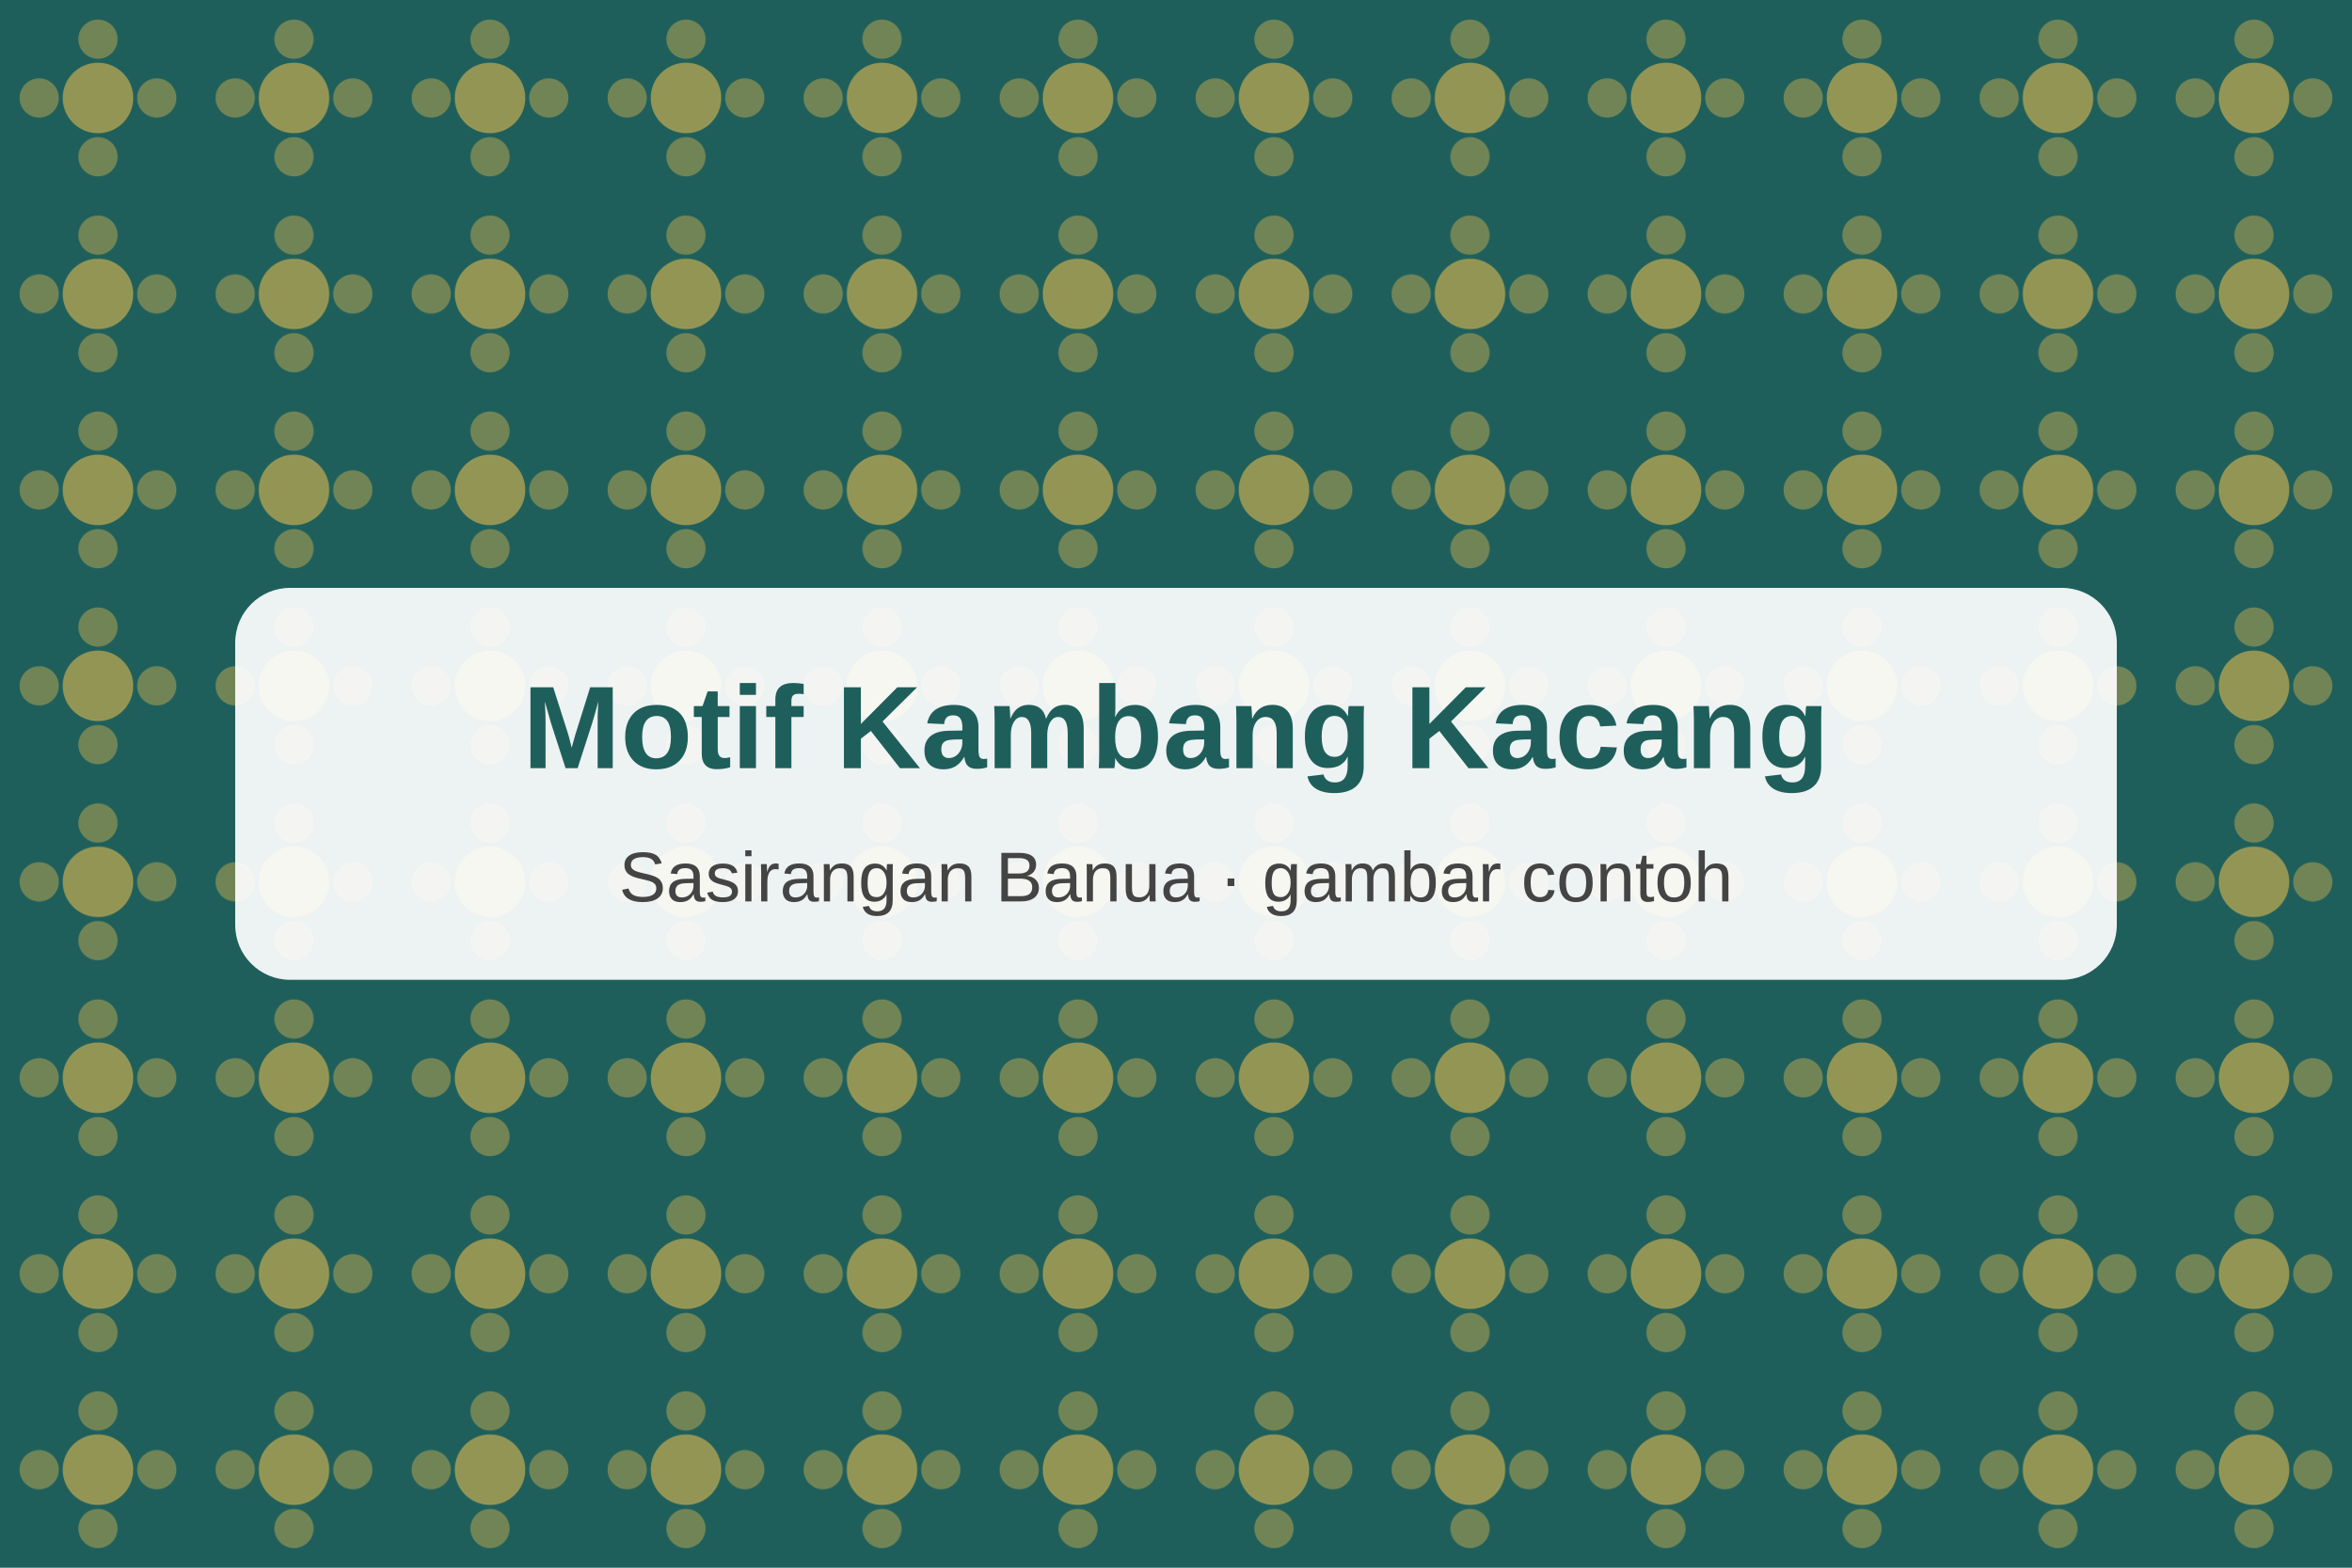
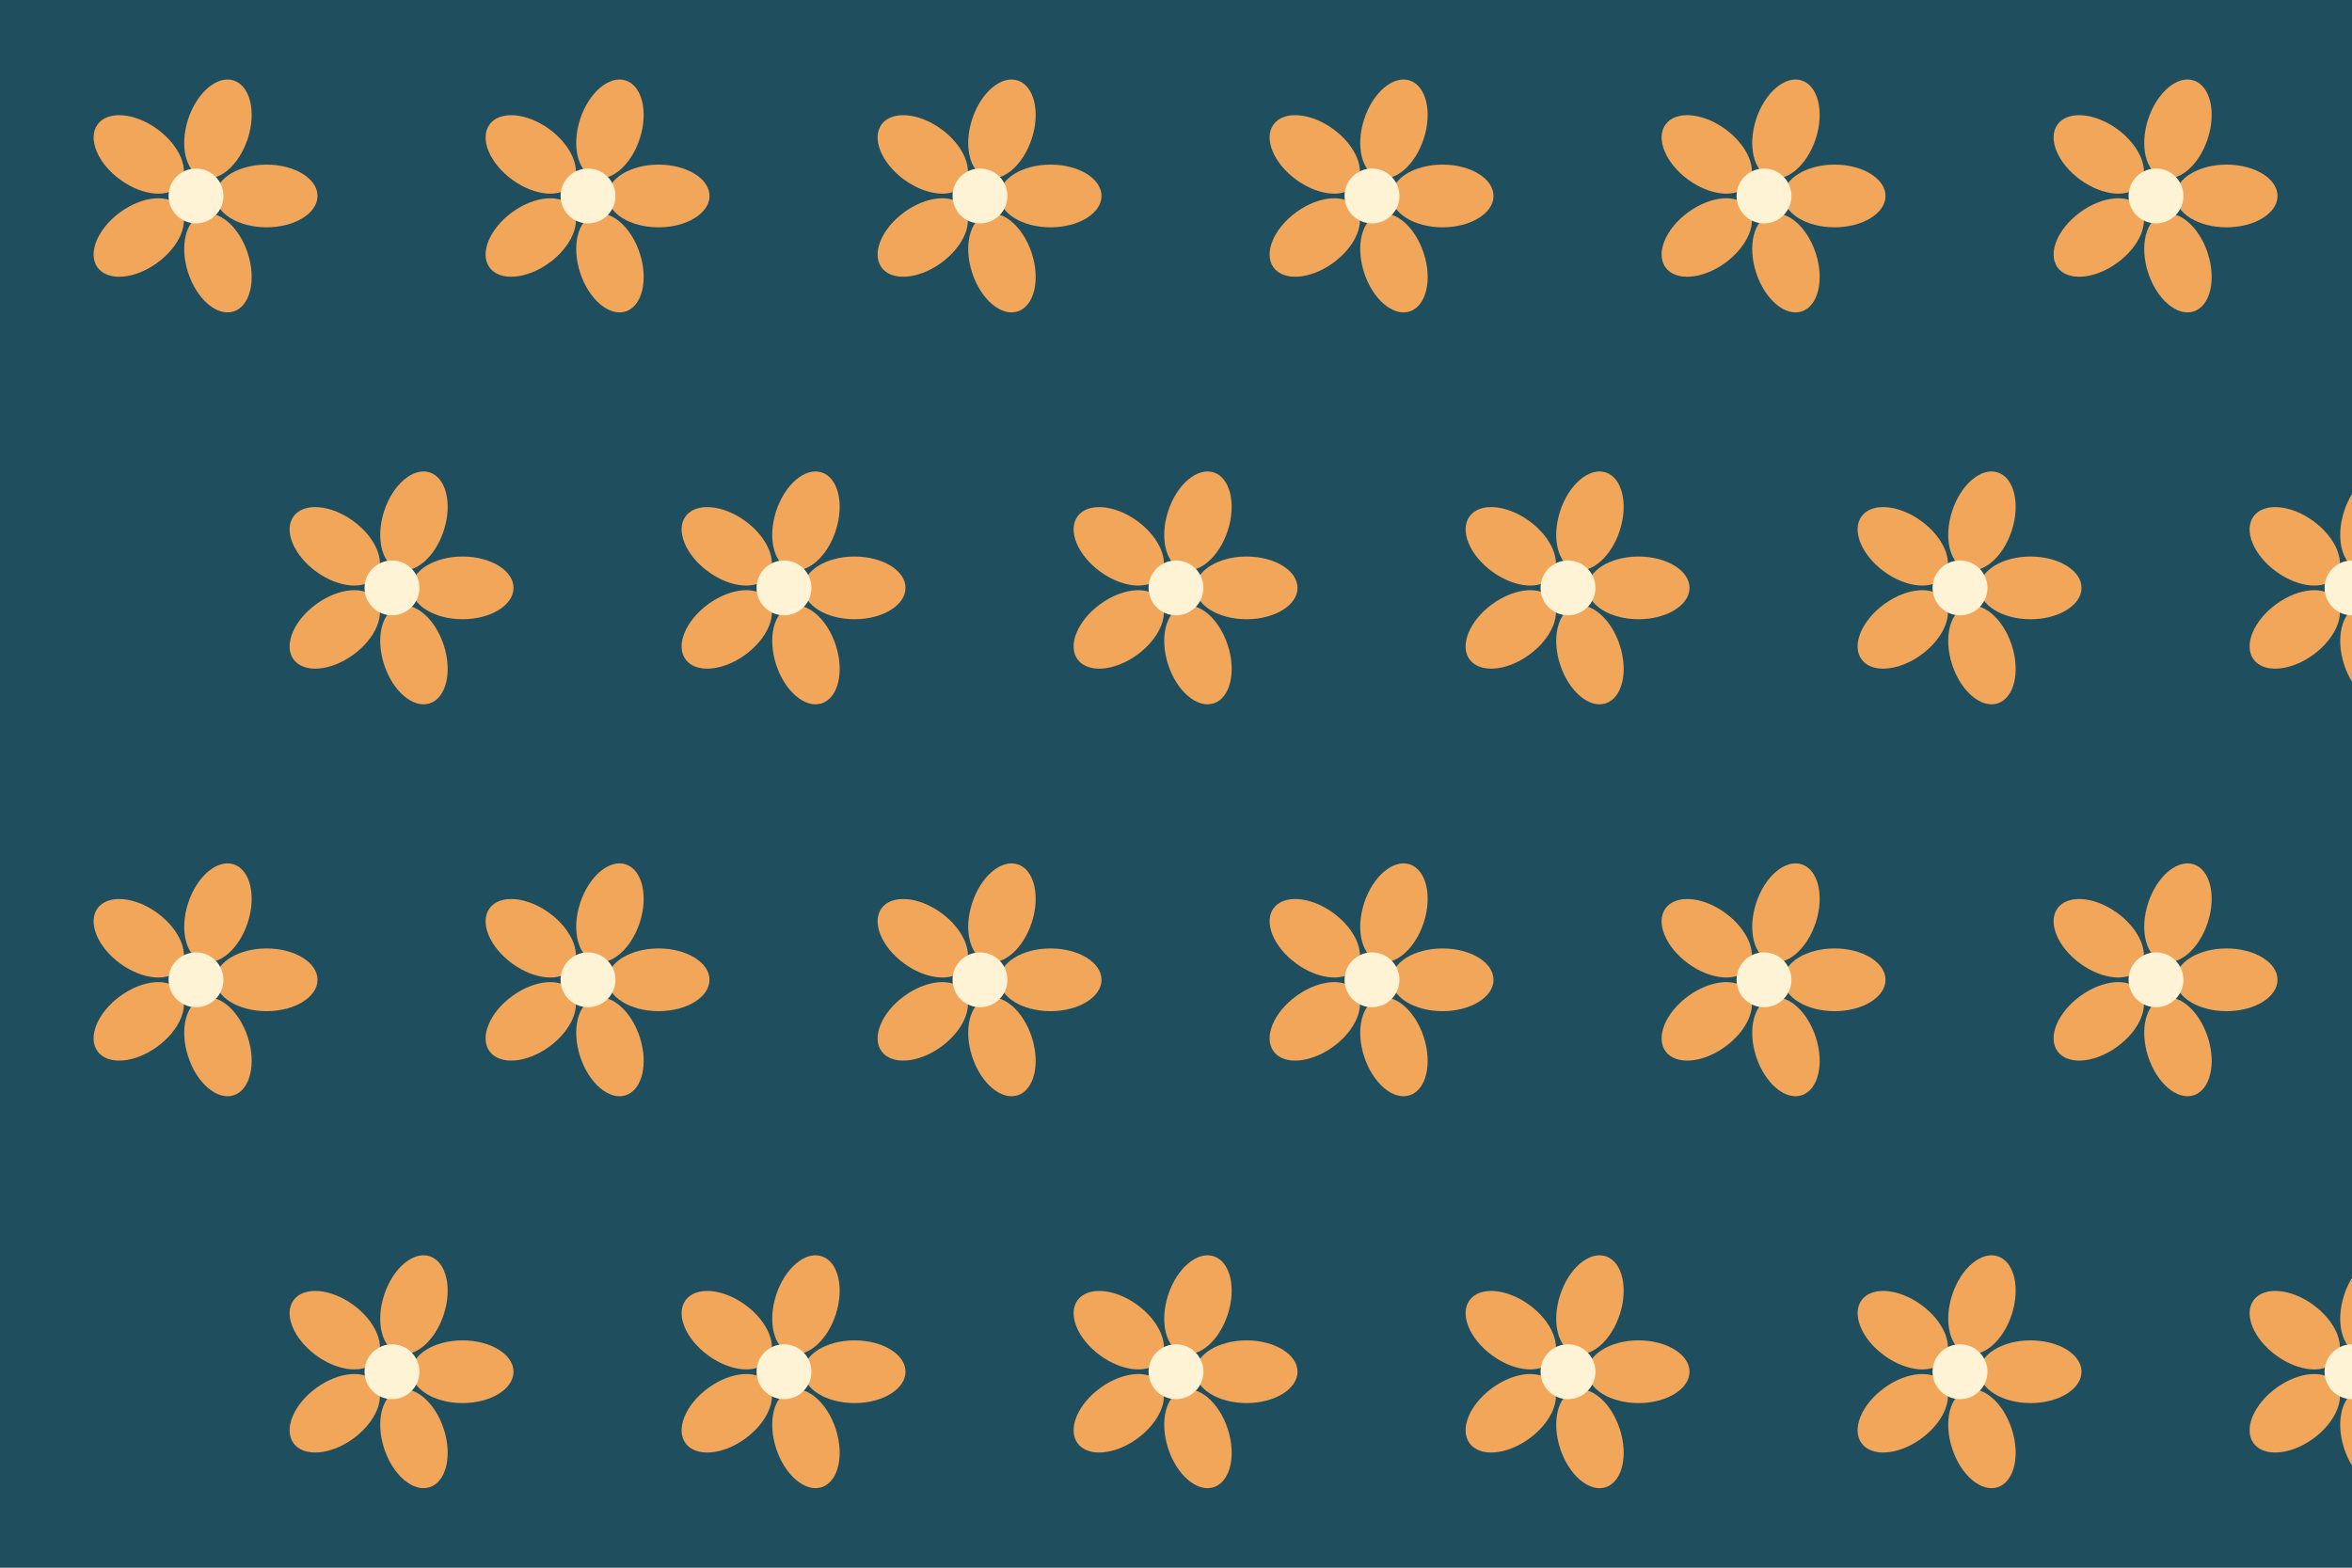
- <svg xmlns="http://www.w3.org/2000/svg" width="600" height="400" viewBox="0 0 600 400">
-   <defs>
-     <pattern id="p" width="50" height="50" patternUnits="userSpaceOnUse">
-       <circle cx="25" cy="25" r="9" fill="#f2c14e" />
-       <circle cx="25" cy="10" r="5" fill="#f2c14e" opacity=".7" />
-       <circle cx="25" cy="40" r="5" fill="#f2c14e" opacity=".7" />
-       <circle cx="10" cy="25" r="5" fill="#f2c14e" opacity=".7" />
-       <circle cx="40" cy="25" r="5" fill="#f2c14e" opacity=".7" />
-     </pattern>
-   </defs>
-   <rect width="600" height="400" fill="#1f5f5b" />
-   <rect width="600" height="400" fill="url(#p)" opacity="0.55" />
-   <rect x="60" y="150" width="480" height="100" rx="14" fill="#ffffff" opacity="0.92" />
-   <text x="300" y="196" text-anchor="middle" font-family="Segoe UI, Arial, sans-serif" font-size="30" font-weight="700" fill="#1f5f5b">Motif Kambang Kacang</text>
-   <text x="300" y="230" text-anchor="middle" font-family="Segoe UI, Arial, sans-serif" font-size="18" fill="#444">Sasirangan Banua · gambar contoh</text>
+ <svg xmlns="http://www.w3.org/2000/svg" viewBox="0 0 600 400" width="600" height="400">
+   <rect width="600" height="400" fill="#1f4e5f" />
+   <ellipse cx="68.0" cy="50.0" rx="13" ry="8" transform="rotate(0 68.0 50.0)" fill="#f2a65a" />
+   <ellipse cx="55.6" cy="67.1" rx="13" ry="8" transform="rotate(72 55.6 67.1)" fill="#f2a65a" />
+   <ellipse cx="35.4" cy="60.6" rx="13" ry="8" transform="rotate(144 35.4 60.6)" fill="#f2a65a" />
+   <ellipse cx="35.4" cy="39.4" rx="13" ry="8" transform="rotate(216 35.4 39.4)" fill="#f2a65a" />
+   <ellipse cx="55.6" cy="32.9" rx="13" ry="8" transform="rotate(288 55.6 32.9)" fill="#f2a65a" />
+   <circle cx="50" cy="50" r="7" fill="#fff3d6" />
+   <ellipse cx="168.0" cy="50.0" rx="13" ry="8" transform="rotate(0 168.0 50.0)" fill="#f2a65a" />
+   <ellipse cx="155.6" cy="67.1" rx="13" ry="8" transform="rotate(72 155.6 67.1)" fill="#f2a65a" />
+   <ellipse cx="135.4" cy="60.6" rx="13" ry="8" transform="rotate(144 135.4 60.6)" fill="#f2a65a" />
+   <ellipse cx="135.4" cy="39.4" rx="13" ry="8" transform="rotate(216 135.4 39.4)" fill="#f2a65a" />
+   <ellipse cx="155.6" cy="32.9" rx="13" ry="8" transform="rotate(288 155.6 32.9)" fill="#f2a65a" />
+   <circle cx="150" cy="50" r="7" fill="#fff3d6" />
+   <ellipse cx="268.0" cy="50.0" rx="13" ry="8" transform="rotate(0 268.0 50.0)" fill="#f2a65a" />
+   <ellipse cx="255.6" cy="67.1" rx="13" ry="8" transform="rotate(72 255.6 67.1)" fill="#f2a65a" />
+   <ellipse cx="235.4" cy="60.6" rx="13" ry="8" transform="rotate(144 235.4 60.6)" fill="#f2a65a" />
+   <ellipse cx="235.4" cy="39.4" rx="13" ry="8" transform="rotate(216 235.4 39.4)" fill="#f2a65a" />
+   <ellipse cx="255.6" cy="32.9" rx="13" ry="8" transform="rotate(288 255.6 32.9)" fill="#f2a65a" />
+   <circle cx="250" cy="50" r="7" fill="#fff3d6" />
+   <ellipse cx="368.0" cy="50.0" rx="13" ry="8" transform="rotate(0 368.0 50.0)" fill="#f2a65a" />
+   <ellipse cx="355.6" cy="67.1" rx="13" ry="8" transform="rotate(72 355.6 67.1)" fill="#f2a65a" />
+   <ellipse cx="335.4" cy="60.6" rx="13" ry="8" transform="rotate(144 335.4 60.6)" fill="#f2a65a" />
+   <ellipse cx="335.4" cy="39.4" rx="13" ry="8" transform="rotate(216 335.4 39.4)" fill="#f2a65a" />
+   <ellipse cx="355.6" cy="32.9" rx="13" ry="8" transform="rotate(288 355.6 32.9)" fill="#f2a65a" />
+   <circle cx="350" cy="50" r="7" fill="#fff3d6" />
+   <ellipse cx="468.0" cy="50.0" rx="13" ry="8" transform="rotate(0 468.0 50.0)" fill="#f2a65a" />
+   <ellipse cx="455.6" cy="67.1" rx="13" ry="8" transform="rotate(72 455.6 67.1)" fill="#f2a65a" />
+   <ellipse cx="435.4" cy="60.6" rx="13" ry="8" transform="rotate(144 435.4 60.6)" fill="#f2a65a" />
+   <ellipse cx="435.4" cy="39.4" rx="13" ry="8" transform="rotate(216 435.4 39.4)" fill="#f2a65a" />
+   <ellipse cx="455.6" cy="32.9" rx="13" ry="8" transform="rotate(288 455.6 32.9)" fill="#f2a65a" />
+   <circle cx="450" cy="50" r="7" fill="#fff3d6" />
+   <ellipse cx="568.0" cy="50.0" rx="13" ry="8" transform="rotate(0 568.0 50.0)" fill="#f2a65a" />
+   <ellipse cx="555.6" cy="67.1" rx="13" ry="8" transform="rotate(72 555.6 67.1)" fill="#f2a65a" />
+   <ellipse cx="535.4" cy="60.6" rx="13" ry="8" transform="rotate(144 535.4 60.6)" fill="#f2a65a" />
+   <ellipse cx="535.4" cy="39.4" rx="13" ry="8" transform="rotate(216 535.4 39.4)" fill="#f2a65a" />
+   <ellipse cx="555.6" cy="32.9" rx="13" ry="8" transform="rotate(288 555.6 32.9)" fill="#f2a65a" />
+   <circle cx="550" cy="50" r="7" fill="#fff3d6" />
+   <ellipse cx="118.0" cy="150.0" rx="13" ry="8" transform="rotate(0 118.0 150.0)" fill="#f2a65a" />
+   <ellipse cx="105.6" cy="167.1" rx="13" ry="8" transform="rotate(72 105.6 167.1)" fill="#f2a65a" />
+   <ellipse cx="85.4" cy="160.6" rx="13" ry="8" transform="rotate(144 85.4 160.6)" fill="#f2a65a" />
+   <ellipse cx="85.4" cy="139.4" rx="13" ry="8" transform="rotate(216 85.4 139.4)" fill="#f2a65a" />
+   <ellipse cx="105.6" cy="132.9" rx="13" ry="8" transform="rotate(288 105.6 132.9)" fill="#f2a65a" />
+   <circle cx="100" cy="150" r="7" fill="#fff3d6" />
+   <ellipse cx="218.0" cy="150.0" rx="13" ry="8" transform="rotate(0 218.0 150.0)" fill="#f2a65a" />
+   <ellipse cx="205.6" cy="167.1" rx="13" ry="8" transform="rotate(72 205.6 167.1)" fill="#f2a65a" />
+   <ellipse cx="185.4" cy="160.6" rx="13" ry="8" transform="rotate(144 185.4 160.6)" fill="#f2a65a" />
+   <ellipse cx="185.4" cy="139.4" rx="13" ry="8" transform="rotate(216 185.4 139.4)" fill="#f2a65a" />
+   <ellipse cx="205.6" cy="132.9" rx="13" ry="8" transform="rotate(288 205.6 132.9)" fill="#f2a65a" />
+   <circle cx="200" cy="150" r="7" fill="#fff3d6" />
+   <ellipse cx="318.0" cy="150.0" rx="13" ry="8" transform="rotate(0 318.0 150.0)" fill="#f2a65a" />
+   <ellipse cx="305.6" cy="167.1" rx="13" ry="8" transform="rotate(72 305.6 167.1)" fill="#f2a65a" />
+   <ellipse cx="285.4" cy="160.6" rx="13" ry="8" transform="rotate(144 285.4 160.6)" fill="#f2a65a" />
+   <ellipse cx="285.4" cy="139.4" rx="13" ry="8" transform="rotate(216 285.4 139.4)" fill="#f2a65a" />
+   <ellipse cx="305.6" cy="132.9" rx="13" ry="8" transform="rotate(288 305.6 132.9)" fill="#f2a65a" />
+   <circle cx="300" cy="150" r="7" fill="#fff3d6" />
+   <ellipse cx="418.0" cy="150.0" rx="13" ry="8" transform="rotate(0 418.0 150.0)" fill="#f2a65a" />
+   <ellipse cx="405.6" cy="167.1" rx="13" ry="8" transform="rotate(72 405.6 167.1)" fill="#f2a65a" />
+   <ellipse cx="385.4" cy="160.6" rx="13" ry="8" transform="rotate(144 385.4 160.6)" fill="#f2a65a" />
+   <ellipse cx="385.4" cy="139.4" rx="13" ry="8" transform="rotate(216 385.4 139.4)" fill="#f2a65a" />
+   <ellipse cx="405.6" cy="132.9" rx="13" ry="8" transform="rotate(288 405.6 132.9)" fill="#f2a65a" />
+   <circle cx="400" cy="150" r="7" fill="#fff3d6" />
+   <ellipse cx="518.0" cy="150.0" rx="13" ry="8" transform="rotate(0 518.0 150.0)" fill="#f2a65a" />
+   <ellipse cx="505.6" cy="167.1" rx="13" ry="8" transform="rotate(72 505.6 167.1)" fill="#f2a65a" />
+   <ellipse cx="485.4" cy="160.6" rx="13" ry="8" transform="rotate(144 485.4 160.6)" fill="#f2a65a" />
+   <ellipse cx="485.4" cy="139.4" rx="13" ry="8" transform="rotate(216 485.4 139.4)" fill="#f2a65a" />
+   <ellipse cx="505.6" cy="132.9" rx="13" ry="8" transform="rotate(288 505.6 132.9)" fill="#f2a65a" />
+   <circle cx="500" cy="150" r="7" fill="#fff3d6" />
+   <ellipse cx="618.0" cy="150.0" rx="13" ry="8" transform="rotate(0 618.0 150.0)" fill="#f2a65a" />
+   <ellipse cx="605.6" cy="167.1" rx="13" ry="8" transform="rotate(72 605.6 167.1)" fill="#f2a65a" />
+   <ellipse cx="585.4" cy="160.6" rx="13" ry="8" transform="rotate(144 585.4 160.6)" fill="#f2a65a" />
+   <ellipse cx="585.4" cy="139.4" rx="13" ry="8" transform="rotate(216 585.4 139.4)" fill="#f2a65a" />
+   <ellipse cx="605.6" cy="132.9" rx="13" ry="8" transform="rotate(288 605.6 132.9)" fill="#f2a65a" />
+   <circle cx="600" cy="150" r="7" fill="#fff3d6" />
+   <ellipse cx="68.0" cy="250.0" rx="13" ry="8" transform="rotate(0 68.0 250.0)" fill="#f2a65a" />
+   <ellipse cx="55.6" cy="267.1" rx="13" ry="8" transform="rotate(72 55.6 267.1)" fill="#f2a65a" />
+   <ellipse cx="35.4" cy="260.6" rx="13" ry="8" transform="rotate(144 35.4 260.6)" fill="#f2a65a" />
+   <ellipse cx="35.4" cy="239.4" rx="13" ry="8" transform="rotate(216 35.4 239.4)" fill="#f2a65a" />
+   <ellipse cx="55.6" cy="232.9" rx="13" ry="8" transform="rotate(288 55.6 232.9)" fill="#f2a65a" />
+   <circle cx="50" cy="250" r="7" fill="#fff3d6" />
+   <ellipse cx="168.0" cy="250.0" rx="13" ry="8" transform="rotate(0 168.0 250.0)" fill="#f2a65a" />
+   <ellipse cx="155.6" cy="267.1" rx="13" ry="8" transform="rotate(72 155.6 267.1)" fill="#f2a65a" />
+   <ellipse cx="135.4" cy="260.6" rx="13" ry="8" transform="rotate(144 135.4 260.6)" fill="#f2a65a" />
+   <ellipse cx="135.4" cy="239.4" rx="13" ry="8" transform="rotate(216 135.4 239.4)" fill="#f2a65a" />
+   <ellipse cx="155.6" cy="232.9" rx="13" ry="8" transform="rotate(288 155.6 232.9)" fill="#f2a65a" />
+   <circle cx="150" cy="250" r="7" fill="#fff3d6" />
+   <ellipse cx="268.0" cy="250.0" rx="13" ry="8" transform="rotate(0 268.0 250.0)" fill="#f2a65a" />
+   <ellipse cx="255.6" cy="267.1" rx="13" ry="8" transform="rotate(72 255.6 267.1)" fill="#f2a65a" />
+   <ellipse cx="235.4" cy="260.6" rx="13" ry="8" transform="rotate(144 235.4 260.6)" fill="#f2a65a" />
+   <ellipse cx="235.4" cy="239.4" rx="13" ry="8" transform="rotate(216 235.4 239.4)" fill="#f2a65a" />
+   <ellipse cx="255.6" cy="232.9" rx="13" ry="8" transform="rotate(288 255.6 232.9)" fill="#f2a65a" />
+   <circle cx="250" cy="250" r="7" fill="#fff3d6" />
+   <ellipse cx="368.0" cy="250.0" rx="13" ry="8" transform="rotate(0 368.0 250.0)" fill="#f2a65a" />
+   <ellipse cx="355.6" cy="267.1" rx="13" ry="8" transform="rotate(72 355.6 267.1)" fill="#f2a65a" />
+   <ellipse cx="335.4" cy="260.6" rx="13" ry="8" transform="rotate(144 335.4 260.6)" fill="#f2a65a" />
+   <ellipse cx="335.4" cy="239.4" rx="13" ry="8" transform="rotate(216 335.4 239.4)" fill="#f2a65a" />
+   <ellipse cx="355.6" cy="232.9" rx="13" ry="8" transform="rotate(288 355.6 232.9)" fill="#f2a65a" />
+   <circle cx="350" cy="250" r="7" fill="#fff3d6" />
+   <ellipse cx="468.0" cy="250.0" rx="13" ry="8" transform="rotate(0 468.0 250.0)" fill="#f2a65a" />
+   <ellipse cx="455.6" cy="267.1" rx="13" ry="8" transform="rotate(72 455.6 267.1)" fill="#f2a65a" />
+   <ellipse cx="435.4" cy="260.6" rx="13" ry="8" transform="rotate(144 435.4 260.6)" fill="#f2a65a" />
+   <ellipse cx="435.4" cy="239.4" rx="13" ry="8" transform="rotate(216 435.4 239.4)" fill="#f2a65a" />
+   <ellipse cx="455.6" cy="232.9" rx="13" ry="8" transform="rotate(288 455.6 232.9)" fill="#f2a65a" />
+   <circle cx="450" cy="250" r="7" fill="#fff3d6" />
+   <ellipse cx="568.0" cy="250.0" rx="13" ry="8" transform="rotate(0 568.0 250.0)" fill="#f2a65a" />
+   <ellipse cx="555.6" cy="267.1" rx="13" ry="8" transform="rotate(72 555.6 267.1)" fill="#f2a65a" />
+   <ellipse cx="535.4" cy="260.6" rx="13" ry="8" transform="rotate(144 535.4 260.6)" fill="#f2a65a" />
+   <ellipse cx="535.4" cy="239.4" rx="13" ry="8" transform="rotate(216 535.4 239.4)" fill="#f2a65a" />
+   <ellipse cx="555.6" cy="232.9" rx="13" ry="8" transform="rotate(288 555.6 232.9)" fill="#f2a65a" />
+   <circle cx="550" cy="250" r="7" fill="#fff3d6" />
+   <ellipse cx="118.0" cy="350.0" rx="13" ry="8" transform="rotate(0 118.0 350.0)" fill="#f2a65a" />
+   <ellipse cx="105.6" cy="367.1" rx="13" ry="8" transform="rotate(72 105.6 367.1)" fill="#f2a65a" />
+   <ellipse cx="85.4" cy="360.6" rx="13" ry="8" transform="rotate(144 85.4 360.6)" fill="#f2a65a" />
+   <ellipse cx="85.4" cy="339.4" rx="13" ry="8" transform="rotate(216 85.4 339.4)" fill="#f2a65a" />
+   <ellipse cx="105.6" cy="332.9" rx="13" ry="8" transform="rotate(288 105.6 332.9)" fill="#f2a65a" />
+   <circle cx="100" cy="350" r="7" fill="#fff3d6" />
+   <ellipse cx="218.0" cy="350.0" rx="13" ry="8" transform="rotate(0 218.0 350.0)" fill="#f2a65a" />
+   <ellipse cx="205.6" cy="367.1" rx="13" ry="8" transform="rotate(72 205.6 367.1)" fill="#f2a65a" />
+   <ellipse cx="185.4" cy="360.6" rx="13" ry="8" transform="rotate(144 185.4 360.6)" fill="#f2a65a" />
+   <ellipse cx="185.4" cy="339.4" rx="13" ry="8" transform="rotate(216 185.4 339.4)" fill="#f2a65a" />
+   <ellipse cx="205.6" cy="332.9" rx="13" ry="8" transform="rotate(288 205.6 332.9)" fill="#f2a65a" />
+   <circle cx="200" cy="350" r="7" fill="#fff3d6" />
+   <ellipse cx="318.0" cy="350.0" rx="13" ry="8" transform="rotate(0 318.0 350.0)" fill="#f2a65a" />
+   <ellipse cx="305.6" cy="367.1" rx="13" ry="8" transform="rotate(72 305.6 367.1)" fill="#f2a65a" />
+   <ellipse cx="285.4" cy="360.6" rx="13" ry="8" transform="rotate(144 285.4 360.6)" fill="#f2a65a" />
+   <ellipse cx="285.4" cy="339.4" rx="13" ry="8" transform="rotate(216 285.4 339.4)" fill="#f2a65a" />
+   <ellipse cx="305.6" cy="332.9" rx="13" ry="8" transform="rotate(288 305.6 332.9)" fill="#f2a65a" />
+   <circle cx="300" cy="350" r="7" fill="#fff3d6" />
+   <ellipse cx="418.0" cy="350.0" rx="13" ry="8" transform="rotate(0 418.0 350.0)" fill="#f2a65a" />
+   <ellipse cx="405.6" cy="367.1" rx="13" ry="8" transform="rotate(72 405.6 367.1)" fill="#f2a65a" />
+   <ellipse cx="385.4" cy="360.6" rx="13" ry="8" transform="rotate(144 385.4 360.6)" fill="#f2a65a" />
+   <ellipse cx="385.4" cy="339.4" rx="13" ry="8" transform="rotate(216 385.4 339.4)" fill="#f2a65a" />
+   <ellipse cx="405.6" cy="332.9" rx="13" ry="8" transform="rotate(288 405.6 332.9)" fill="#f2a65a" />
+   <circle cx="400" cy="350" r="7" fill="#fff3d6" />
+   <ellipse cx="518.0" cy="350.0" rx="13" ry="8" transform="rotate(0 518.0 350.0)" fill="#f2a65a" />
+   <ellipse cx="505.6" cy="367.1" rx="13" ry="8" transform="rotate(72 505.6 367.1)" fill="#f2a65a" />
+   <ellipse cx="485.4" cy="360.6" rx="13" ry="8" transform="rotate(144 485.4 360.6)" fill="#f2a65a" />
+   <ellipse cx="485.4" cy="339.4" rx="13" ry="8" transform="rotate(216 485.4 339.4)" fill="#f2a65a" />
+   <ellipse cx="505.6" cy="332.9" rx="13" ry="8" transform="rotate(288 505.6 332.9)" fill="#f2a65a" />
+   <circle cx="500" cy="350" r="7" fill="#fff3d6" />
+   <ellipse cx="618.0" cy="350.0" rx="13" ry="8" transform="rotate(0 618.0 350.0)" fill="#f2a65a" />
+   <ellipse cx="605.6" cy="367.1" rx="13" ry="8" transform="rotate(72 605.6 367.1)" fill="#f2a65a" />
+   <ellipse cx="585.4" cy="360.6" rx="13" ry="8" transform="rotate(144 585.4 360.6)" fill="#f2a65a" />
+   <ellipse cx="585.4" cy="339.4" rx="13" ry="8" transform="rotate(216 585.4 339.4)" fill="#f2a65a" />
+   <ellipse cx="605.6" cy="332.9" rx="13" ry="8" transform="rotate(288 605.6 332.9)" fill="#f2a65a" />
+   <circle cx="600" cy="350" r="7" fill="#fff3d6" />
</svg>
